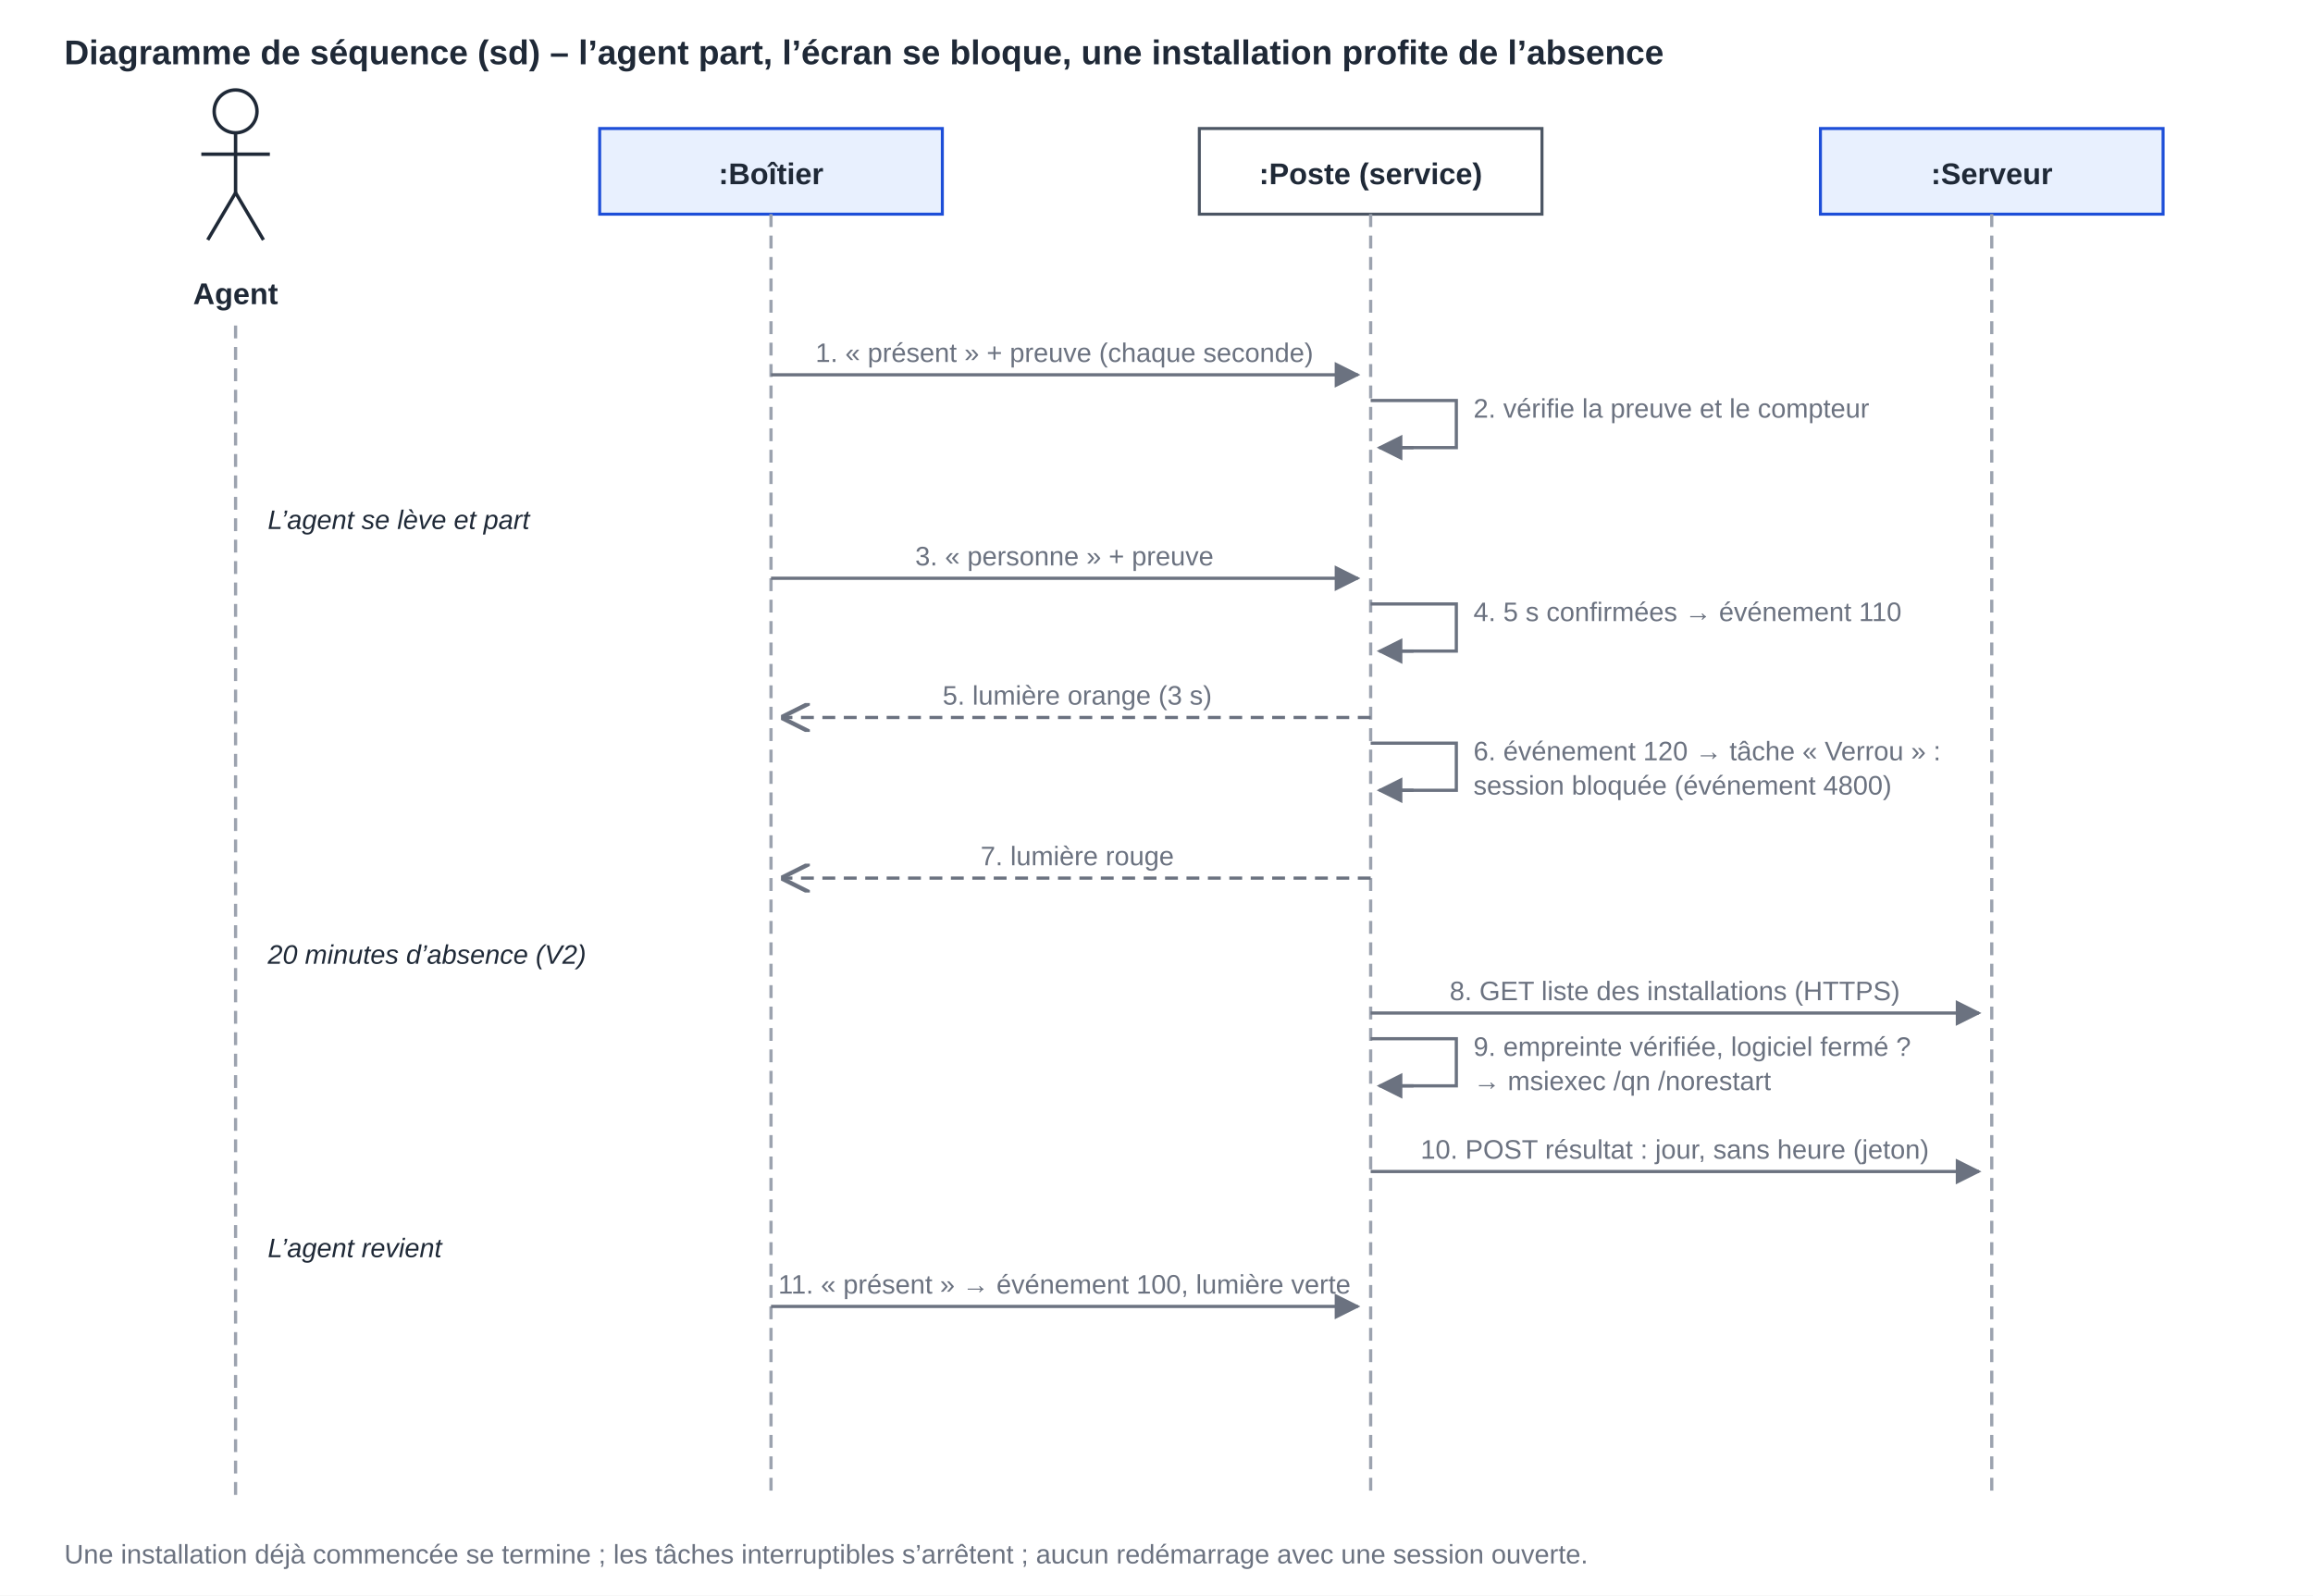
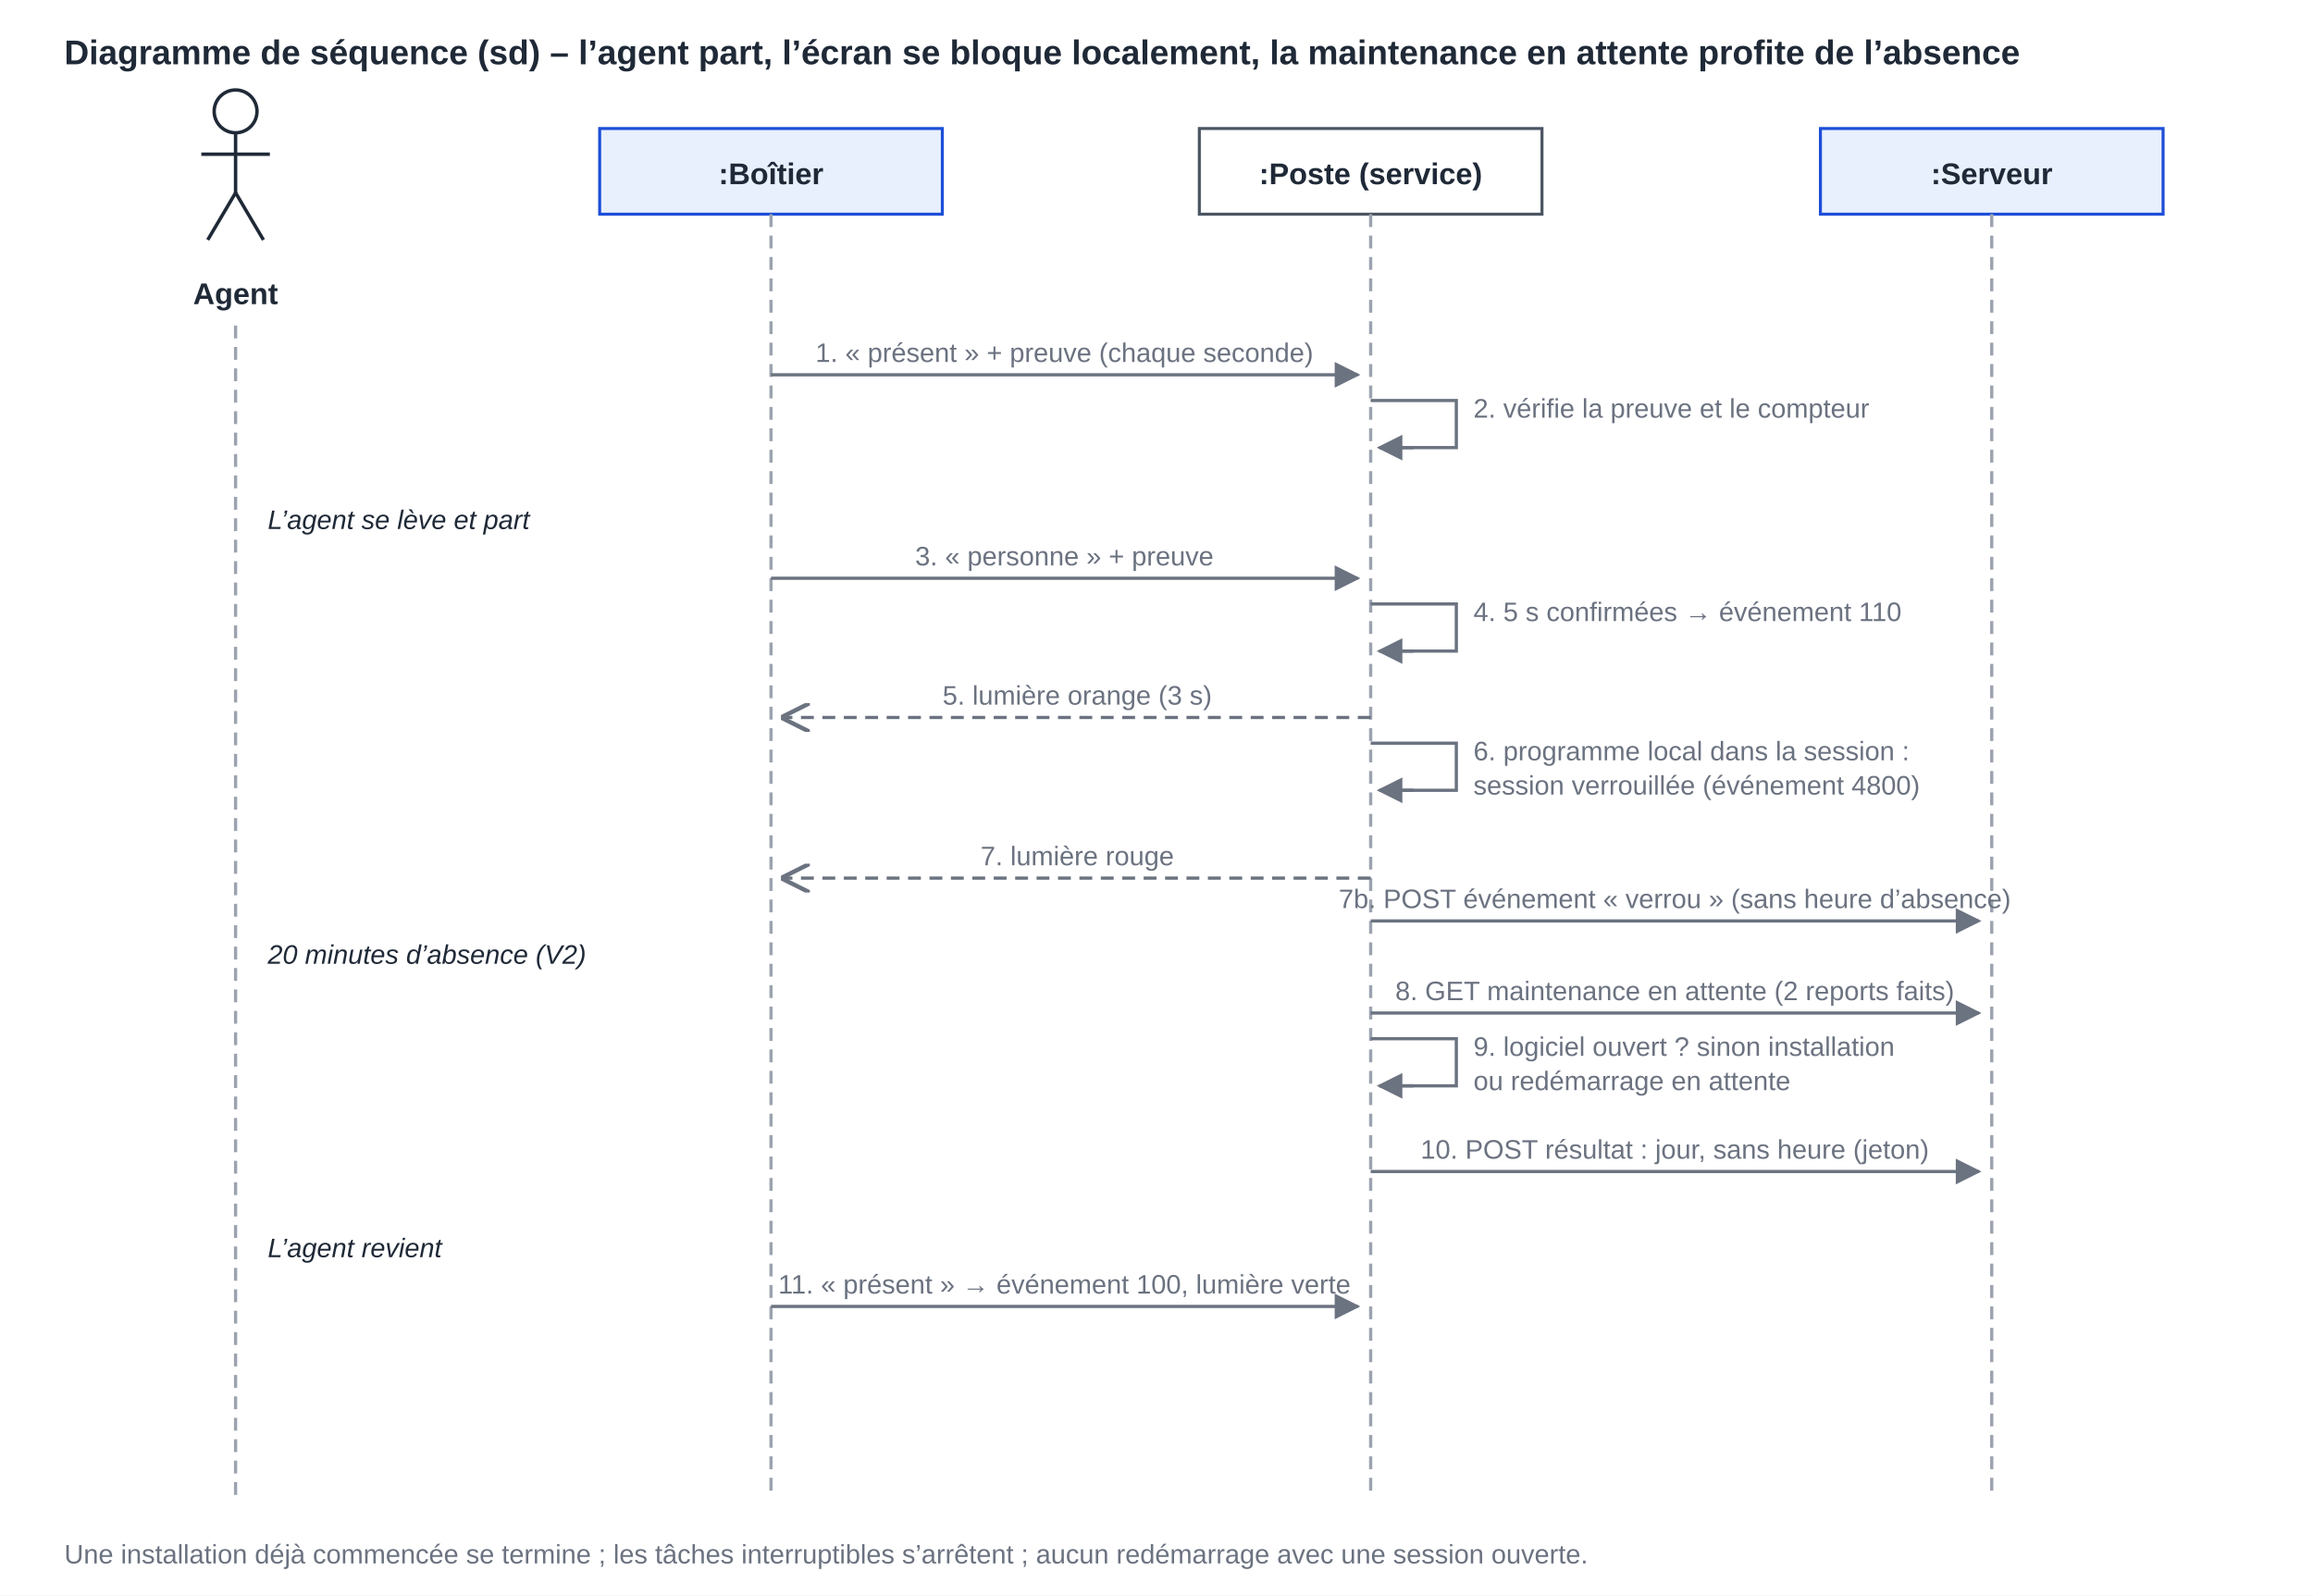
<svg xmlns="http://www.w3.org/2000/svg" width="1080" height="745" viewBox="0 0 1080 745" font-family="Liberation Sans, Arial, Helvetica, sans-serif">
  <defs>
    <marker id="fl" viewBox="0 0 10 10" refX="9" refY="5" markerWidth="8" markerHeight="8" orient="auto-start-reverse">
      <path d="M0,0 L10,5 L0,10 z" fill="#6b7280" />
    </marker>
    <marker id="flo" viewBox="0 0 10 10" refX="9" refY="5" markerWidth="9" markerHeight="9" orient="auto">
      <path d="M0,0 L10,5 L0,10" fill="none" stroke="#6b7280" stroke-width="1.5" />
    </marker>
  </defs>
  <rect width="100%" height="100%" fill="#fff" />
-   <text x="30" y="30" font-size="16" font-weight="bold" fill="#1f2937" text-anchor="start">Diagramme de séquence (sd) – l’agent part, l’écran se bloque, une installation profite de l’absence</text>
+   <text x="30" y="30" font-size="16" font-weight="bold" fill="#1f2937" text-anchor="start">Diagramme de séquence (sd) – l’agent part, l’écran se bloque localement, la maintenance en attente profite de l’absence</text>
  <circle cx="110" cy="52" r="10" fill="#fff" stroke="#1f2937" stroke-width="1.6" />
  <polyline points="110,62 110,90" fill="none" stroke="#1f2937" stroke-width="1.6" />
  <polyline points="94,72 126,72" fill="none" stroke="#1f2937" stroke-width="1.6" />
  <polyline points="97,112 110,90 123,112" fill="none" stroke="#1f2937" stroke-width="1.6" />
  <text x="110" y="132" font-size="14" font-weight="bold" fill="#1f2937" text-anchor="middle" />
  <text x="110" y="142" font-size="14" font-weight="bold" fill="#1f2937" text-anchor="middle">Agent</text>
  <polyline points="110,152 110,700" fill="none" stroke="#9ca3af" stroke-width="1.5" stroke-dasharray="6 4" />
  <rect x="280" y="60" width="160" height="40" fill="#e8f0fe" stroke="#1d4ed8" stroke-width="1.4" />
  <text x="360" y="86" font-size="14" font-weight="bold" fill="#1f2937" text-anchor="middle">:Boîtier</text>
  <polyline points="360,100 360,700" fill="none" stroke="#9ca3af" stroke-width="1.5" stroke-dasharray="6 4" />
  <rect x="560" y="60" width="160" height="40" fill="#fff" stroke="#4b5563" stroke-width="1.4" />
  <text x="640" y="86" font-size="14" font-weight="bold" fill="#1f2937" text-anchor="middle">:Poste (service)</text>
  <polyline points="640,100 640,700" fill="none" stroke="#9ca3af" stroke-width="1.5" stroke-dasharray="6 4" />
  <rect x="850" y="60" width="160" height="40" fill="#e8f0fe" stroke="#1d4ed8" stroke-width="1.4" />
  <text x="930" y="86" font-size="14" font-weight="bold" fill="#1f2937" text-anchor="middle">:Serveur</text>
  <polyline points="930,100 930,700" fill="none" stroke="#9ca3af" stroke-width="1.5" stroke-dasharray="6 4" />
  <line x1="360" y1="175" x2="634" y2="175" stroke="#6b7280" stroke-width="1.5" marker-end="url(#fl)" />
  <text x="497.0" y="169" font-size="12.5" font-weight="normal" fill="#6b7280" text-anchor="middle">1. « présent » + preuve (chaque seconde)</text>
  <polyline points="640,187 680,187 680,209 646,209" fill="none" stroke="#6b7280" stroke-width="1.5" />
  <line x1="660" y1="209" x2="644" y2="209" stroke="#6b7280" stroke-width="1.5" marker-end="url(#fl)" />
  <text x="688" y="195" font-size="12.5" font-weight="normal" fill="#6b7280" text-anchor="start">2. vérifie la preuve et le compteur</text>
  <text x="125" y="247" font-size="12.5" font-weight="#1d4ed8" fill="#1f2937" text-anchor="start" font-style="italic">L’agent se lève et part</text>
  <line x1="360" y1="270" x2="634" y2="270" stroke="#6b7280" stroke-width="1.5" marker-end="url(#fl)" />
  <text x="497.0" y="264" font-size="12.5" font-weight="normal" fill="#6b7280" text-anchor="middle">3. « personne » + preuve</text>
  <polyline points="640,282 680,282 680,304 646,304" fill="none" stroke="#6b7280" stroke-width="1.5" />
  <line x1="660" y1="304" x2="644" y2="304" stroke="#6b7280" stroke-width="1.5" marker-end="url(#fl)" />
  <text x="688" y="290" font-size="12.5" font-weight="normal" fill="#6b7280" text-anchor="start">4. 5 s confirmées → événement 110</text>
  <line x1="640" y1="335" x2="366" y2="335" stroke="#6b7280" stroke-width="1.5" stroke-dasharray="6 4" marker-end="url(#flo)" />
  <text x="503.0" y="329" font-size="12.5" font-weight="normal" fill="#6b7280" text-anchor="middle">5. lumière orange (3 s)</text>
  <polyline points="640,347 680,347 680,369 646,369" fill="none" stroke="#6b7280" stroke-width="1.5" />
  <line x1="660" y1="369" x2="644" y2="369" stroke="#6b7280" stroke-width="1.5" marker-end="url(#fl)" />
-   <text x="688" y="355" font-size="12.5" font-weight="normal" fill="#6b7280" text-anchor="start">6. événement 120 → tâche « Verrou » :</text>
-   <text x="688" y="371" font-size="12.5" font-weight="normal" fill="#6b7280" text-anchor="start">session bloquée (événement 4800)</text>
+   <text x="688" y="355" font-size="12.5" font-weight="normal" fill="#6b7280" text-anchor="start">6. programme local dans la session :</text>
+   <text x="688" y="371" font-size="12.5" font-weight="normal" fill="#6b7280" text-anchor="start">session verrouillée (événement 4800)</text>
  <line x1="640" y1="410" x2="366" y2="410" stroke="#6b7280" stroke-width="1.5" stroke-dasharray="6 4" marker-end="url(#flo)" />
  <text x="503.0" y="404" font-size="12.5" font-weight="normal" fill="#6b7280" text-anchor="middle">7. lumière rouge</text>
+   <line x1="640" y1="430" x2="924" y2="430" stroke="#6b7280" stroke-width="1.5" marker-end="url(#fl)" />
+   <text x="782.0" y="424" font-size="12.5" font-weight="normal" fill="#6b7280" text-anchor="middle">7b. POST événement « verrou » (sans heure d’absence)</text>
  <text x="125" y="450" font-size="12.5" font-weight="#1d4ed8" fill="#1f2937" text-anchor="start" font-style="italic">20 minutes d’absence (V2)</text>
  <line x1="640" y1="473" x2="924" y2="473" stroke="#6b7280" stroke-width="1.5" marker-end="url(#fl)" />
-   <text x="782.0" y="467" font-size="12.5" font-weight="normal" fill="#6b7280" text-anchor="middle">8. GET liste des installations (HTTPS)</text>
+   <text x="782.0" y="467" font-size="12.5" font-weight="normal" fill="#6b7280" text-anchor="middle">8. GET maintenance en attente (2 reports faits)</text>
  <polyline points="640,485 680,485 680,507 646,507" fill="none" stroke="#6b7280" stroke-width="1.5" />
  <line x1="660" y1="507" x2="644" y2="507" stroke="#6b7280" stroke-width="1.5" marker-end="url(#fl)" />
-   <text x="688" y="493" font-size="12.5" font-weight="normal" fill="#6b7280" text-anchor="start">9. empreinte vérifiée, logiciel fermé ?</text>
-   <text x="688" y="509" font-size="12.5" font-weight="normal" fill="#6b7280" text-anchor="start">→ msiexec /qn /norestart</text>
+   <text x="688" y="493" font-size="12.5" font-weight="normal" fill="#6b7280" text-anchor="start">9. logiciel ouvert ? sinon installation</text>
+   <text x="688" y="509" font-size="12.5" font-weight="normal" fill="#6b7280" text-anchor="start">ou redémarrage en attente</text>
  <line x1="640" y1="547" x2="924" y2="547" stroke="#6b7280" stroke-width="1.5" marker-end="url(#fl)" />
  <text x="782.0" y="541" font-size="12.5" font-weight="normal" fill="#6b7280" text-anchor="middle">10. POST résultat : jour, sans heure (jeton)</text>
  <text x="125" y="587" font-size="12.5" font-weight="#1d4ed8" fill="#1f2937" text-anchor="start" font-style="italic">L’agent revient</text>
  <line x1="360" y1="610" x2="634" y2="610" stroke="#6b7280" stroke-width="1.5" marker-end="url(#fl)" />
  <text x="497.0" y="604" font-size="12.5" font-weight="normal" fill="#6b7280" text-anchor="middle">11. « présent » → événement 100, lumière verte</text>
  <text x="30" y="730" font-size="12.5" font-weight="normal" fill="#6b7280" text-anchor="start">Une installation déjà commencée se termine ; les tâches interruptibles s’arrêtent ; aucun redémarrage avec une session ouverte.</text>
</svg>
